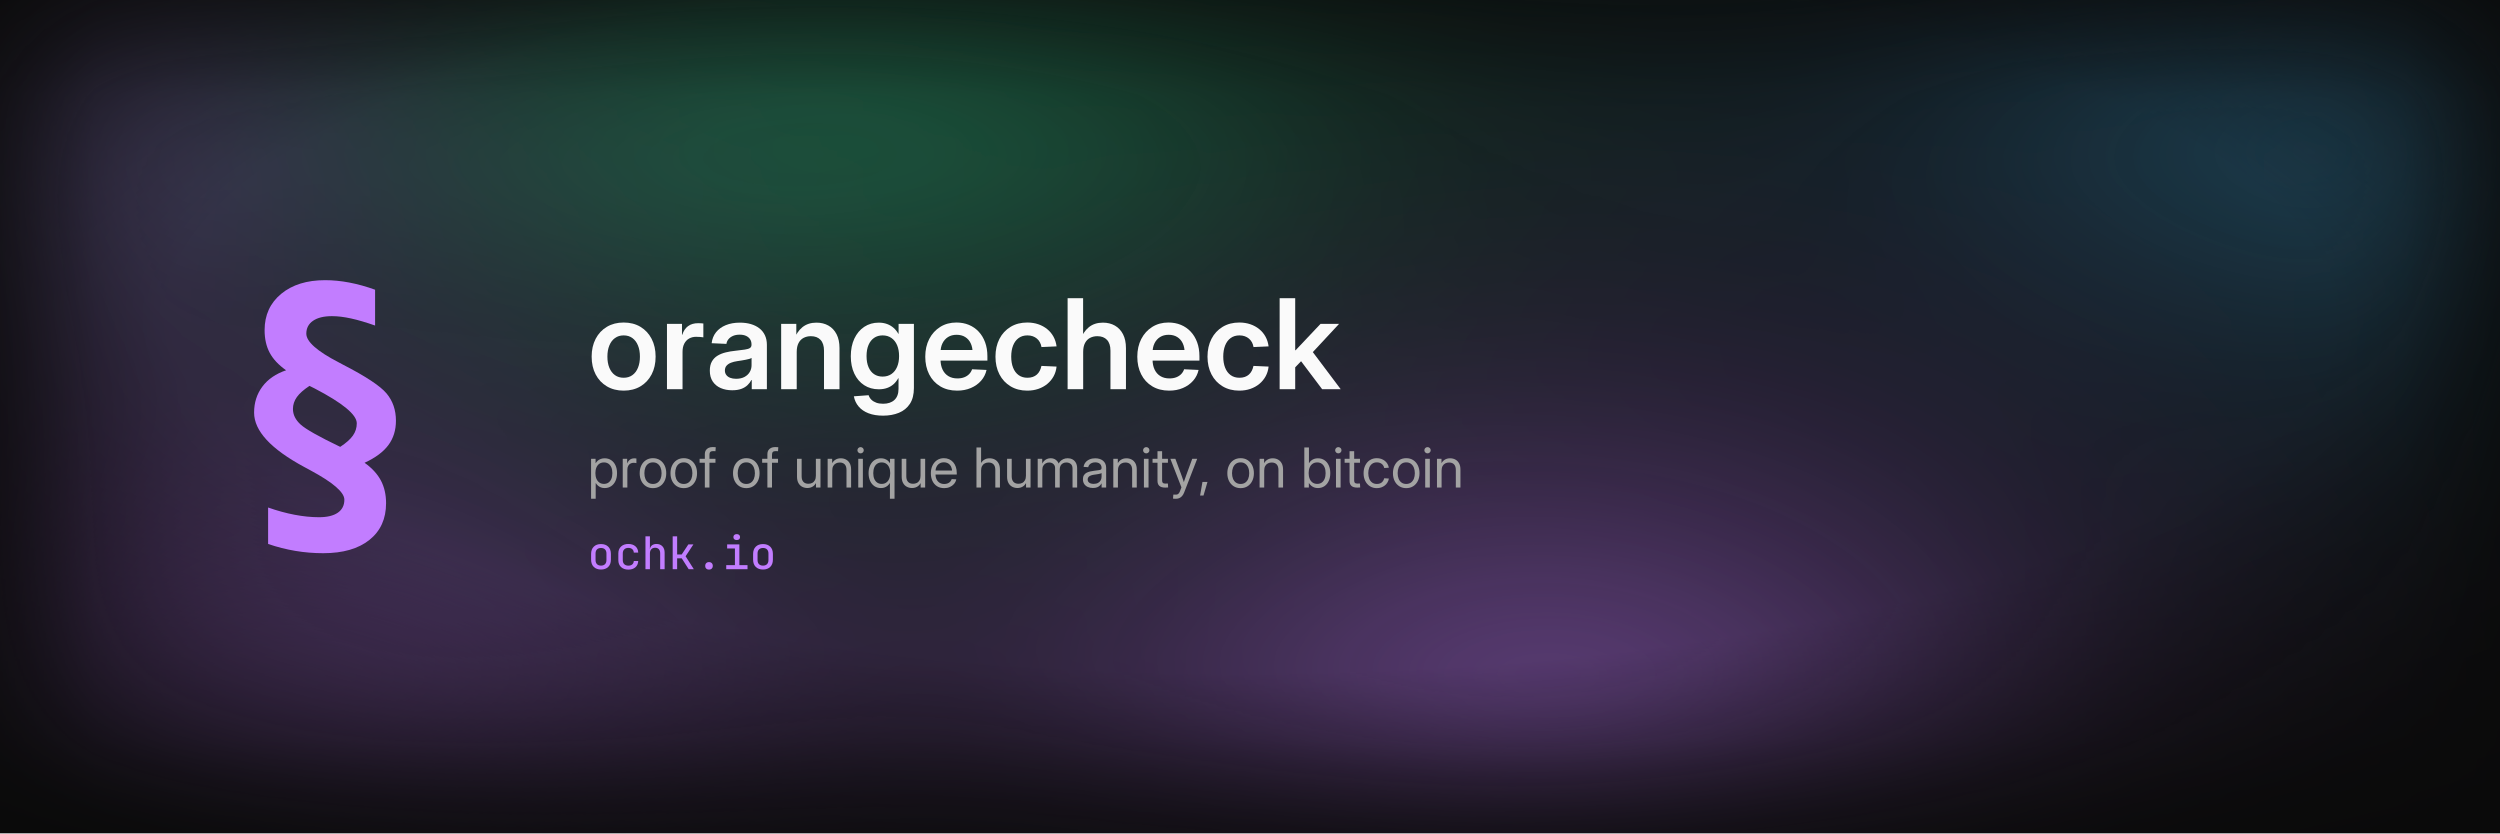
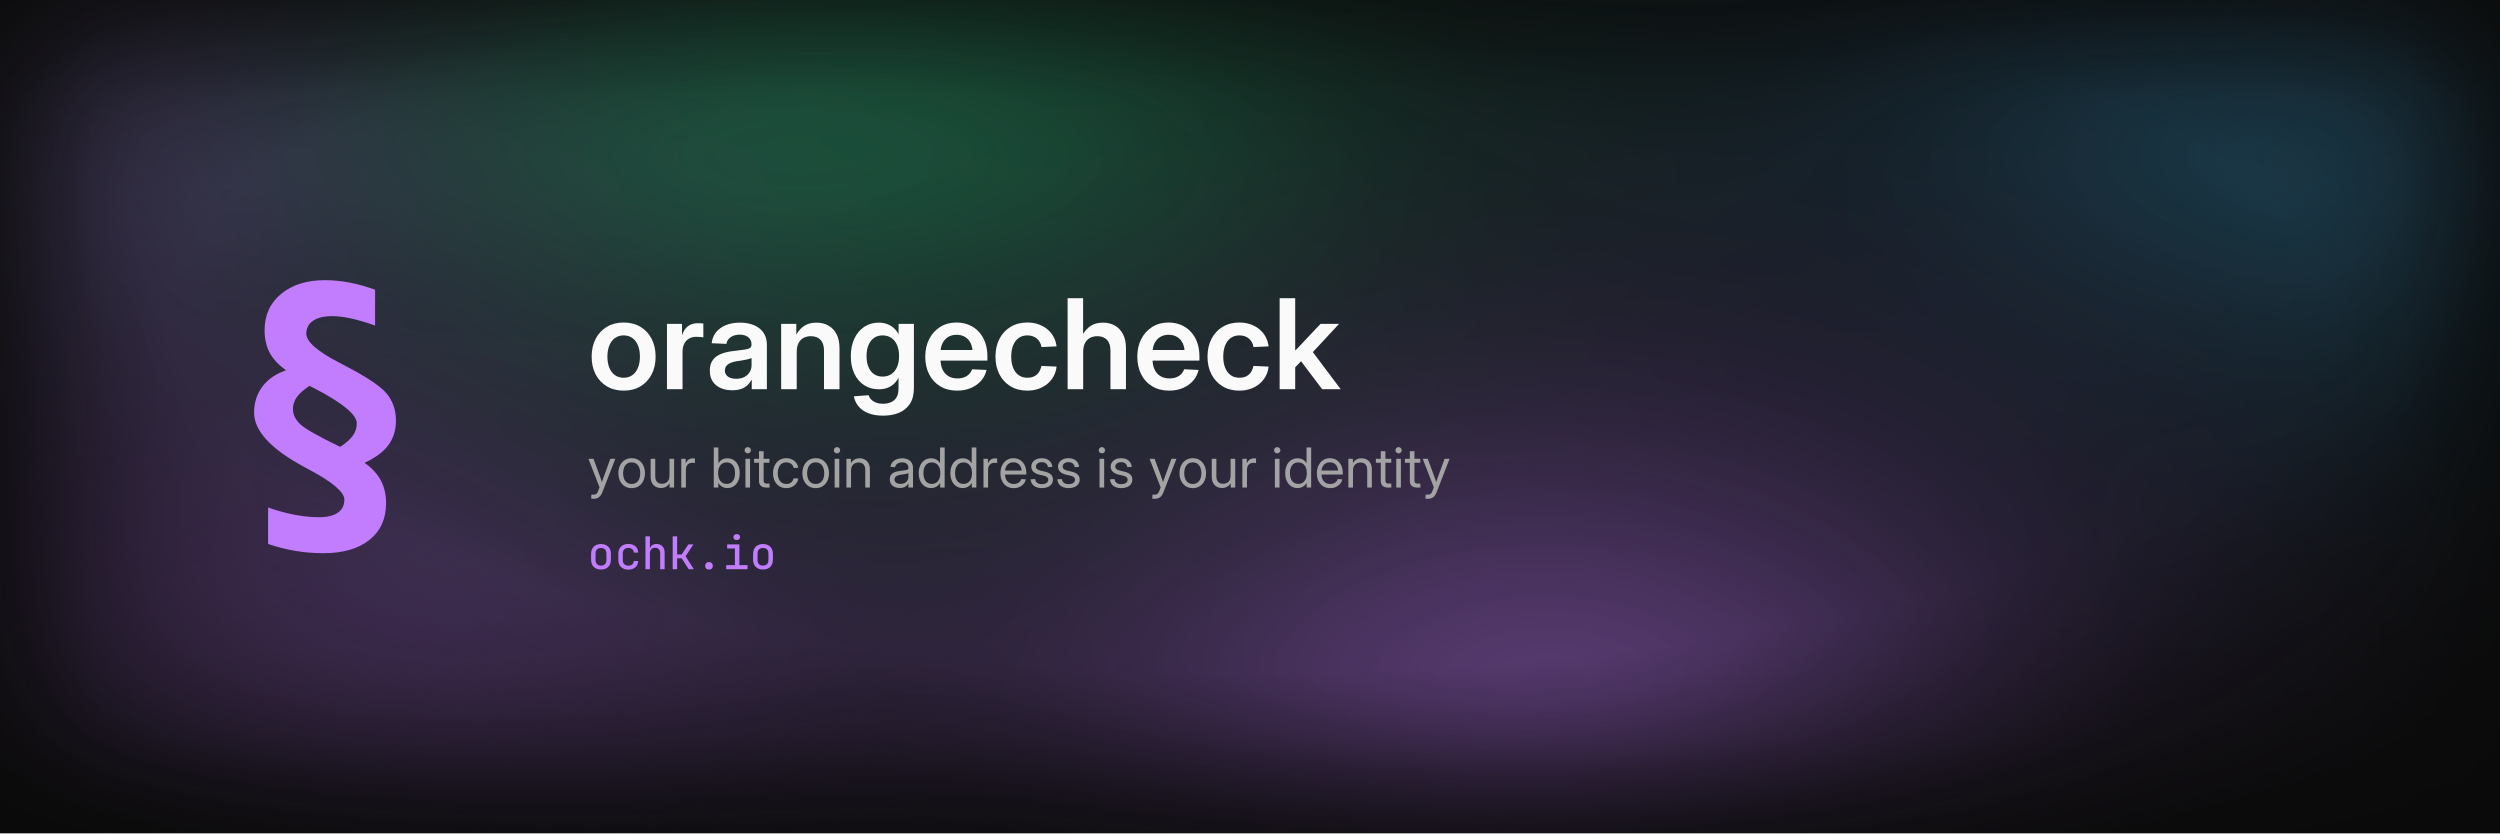
<svg xmlns="http://www.w3.org/2000/svg" width="1500" height="500" viewBox="0 0 1500 500" role="img" aria-label="orangecheck — x-header banner (lightning/dark)">
  <rect width="1500" height="500" fill="#0a0a0a" />
  <filter id="aublur" x="-20%" y="-20%" width="140%" height="140%">
    <feGaussianBlur stdDeviation="60.0" />
  </filter>
  <mask id="aumask">
    <rect width="1500" height="500" fill="url(#aufade)" />
  </mask>
  <defs>
    <radialGradient id="au0" cx="50%" cy="50%" r="50%">
      <stop offset="0%" stop-color="#c27dff" stop-opacity="0.95" />
      <stop offset="62%" stop-color="#c27dff" stop-opacity="0.18" />
      <stop offset="100%" stop-color="#c27dff" stop-opacity="0" />
    </radialGradient>
    <radialGradient id="au1" cx="50%" cy="50%" r="50%">
      <stop offset="0%" stop-color="#34c98a" stop-opacity="0.95" />
      <stop offset="62%" stop-color="#34c98a" stop-opacity="0.18" />
      <stop offset="100%" stop-color="#34c98a" stop-opacity="0" />
    </radialGradient>
    <radialGradient id="au2" cx="50%" cy="50%" r="50%">
      <stop offset="0%" stop-color="#3f9fd1" stop-opacity="0.95" />
      <stop offset="62%" stop-color="#3f9fd1" stop-opacity="0.18" />
      <stop offset="100%" stop-color="#3f9fd1" stop-opacity="0" />
    </radialGradient>
    <radialGradient id="au3" cx="50%" cy="50%" r="50%">
      <stop offset="0%" stop-color="#c27dff" stop-opacity="0.95" />
      <stop offset="62%" stop-color="#c27dff" stop-opacity="0.18" />
      <stop offset="100%" stop-color="#c27dff" stop-opacity="0" />
    </radialGradient>
    <radialGradient id="au4" cx="50%" cy="50%" r="50%">
      <stop offset="0%" stop-color="#c27dff" stop-opacity="0.95" />
      <stop offset="62%" stop-color="#c27dff" stop-opacity="0.18" />
      <stop offset="100%" stop-color="#c27dff" stop-opacity="0" />
    </radialGradient>
    <radialGradient id="aufade" cx="50%" cy="38%" r="78%">
      <stop offset="55%" stop-color="#fff" stop-opacity="1" />
      <stop offset="100%" stop-color="#fff" stop-opacity="0" />
    </radialGradient>
  </defs>
  <g opacity="0.62" filter="url(#aublur)" mask="url(#aumask)">
    <ellipse cx="-75.0" cy="-50.0" rx="690.0" ry="475.0" fill="url(#au0)" />
    <ellipse cx="510.0" cy="-25.0" rx="630.0" ry="450.0" fill="url(#au1)" />
    <ellipse cx="1470.0" cy="-40.0" rx="690.0" ry="475.0" fill="url(#au2)" />
    <ellipse cx="930.0" cy="475.0" rx="600.0" ry="425.0" fill="url(#au3)" />
    <ellipse cx="180.0" cy="510.0" rx="630.0" ry="425.0" fill="url(#au4)" />
  </g>
  <g transform="translate(90.0 145.0) scale(0.2051)" fill="#fafafa">
    <path d="M518 856Q463 820 438.5 785.5Q414 751 414 711Q414 657 462.5 613.0Q511 569 711 473Q766 509 790.5 543.5Q815 578 815 621Q815 702 550 840ZM930 1460V1235Q845 1265 779.0 1279.5Q713 1294 659 1294Q583 1294 540.5 1265.0Q498 1236 498 1184Q498 1109 701 1004Q720 994 729 989Q943 879 1002.0 808.5Q1061 738 1061 637Q1061 548 1013.5 484.0Q966 420 864 373Q934 323 966.5 261.5Q999 200 999 119Q999 -28 894.5 -111.5Q790 -195 604 -195Q515 -195 429.0 -180.5Q343 -166 258 -137V92Q343 62 424.0 46.5Q505 31 578 31Q655 31 696.0 59.5Q737 88 737 141Q737 211 523 326L512 332L486 346Q170 516 170 688Q170 782 222.0 851.5Q274 921 371 954Q300 1004 268.0 1064.0Q236 1124 236 1206Q236 1348 340.0 1434.0Q444 1520 616 1520Q690 1520 768.5 1505.0Q847 1490 930 1460Z" fill="#c27dff" transform="translate(225.3457 820.5434) scale(0.465726 -0.465726)" />
  </g>
  <g fill="#fafafa">
    <path transform="translate(352.50 233.50) scale(0.03662 -0.03662)" d="M592 -24Q436 -24 317.50 46Q199 116 133.50 241.50Q68 367 68 533Q68 699 133.50 825Q199 951 317.50 1021.50Q436 1092 592 1092Q750 1092 867.50 1021.50Q985 951 1050.50 825Q1116 699 1116 533Q1116 367 1050.50 241.50Q985 116 867.50 46Q750 -24 592 -24ZM592 187Q676 187 735.50 230Q795 273 827 351Q859 429 859 533Q859 638 827 716Q795 794 735.50 837.50Q676 881 592 881Q510 881 450 837.50Q390 794 358 716Q326 638 326 533Q326 428 358 350.50Q390 273 449.50 230Q509 187 592 187Z" />
    <path transform="translate(395.90 233.50) scale(0.03662 -0.03662)" d="M117 0V1070H363V892H368Q397 984 462 1032.50Q527 1081 629 1081Q653 1081 675.50 1079.50Q698 1078 713 1076V849Q699 852 664.50 855Q630 858 594 858Q531 858 480.50 830Q430 802 401 747Q372 692 372 611V0Z" />
    <path transform="translate(423.29 233.50) scale(0.03662 -0.03662)" d="M438 -18Q332 -18 249.50 18Q167 54 119 125.50Q71 197 71 303Q71 394 105 453.50Q139 513 197.50 548.50Q256 584 331.50 602.50Q407 621 488 629Q586 640 644 648.50Q702 657 728 674Q754 691 754 727V734Q754 782 731 817.50Q708 853 665 873Q622 893 560 893Q498 893 451.50 873Q405 853 377 819Q349 785 343 742L101 753Q113 857 172.50 932Q232 1007 332 1048.50Q432 1090 564 1090Q662 1090 743 1066.50Q824 1043 883 997Q942 951 974 883Q1006 815 1006 726V0H758V150H752Q728 103 687 64.50Q646 26 585 4Q524 -18 438 -18ZM501 170Q583 170 639.50 200.50Q696 231 725.50 281.50Q755 332 755 393V512Q743 503 718.50 496Q694 489 661 482.50Q628 476 591.50 470Q555 464 519 459Q464 451 418.50 433.50Q373 416 345.50 385Q318 354 318 305Q318 263 341 232.50Q364 202 405 186Q446 170 501 170Z" />
    <path transform="translate(464.41 233.50) scale(0.03662 -0.03662)" d="M372 610V0H117V1070H365L366 799H323Q373 941 465.50 1015.50Q558 1090 695 1090Q807 1090 892 1041.50Q977 993 1025 900Q1073 807 1073 671V0H819V631Q819 747 762.50 807.50Q706 868 604 868Q538 868 485 840.50Q432 813 402 755.50Q372 698 372 610Z" />
    <path transform="translate(507.99 233.50) scale(0.03662 -0.03662)" d="M597 -434Q459 -434 358 -395Q257 -356 196.50 -284.50Q136 -213 118 -117L360 -99Q373 -141 405 -172.50Q437 -204 485 -221.50Q533 -239 597 -239Q716 -239 783 -176.50Q850 -114 850 6V179H845Q814 122 768.50 81.50Q723 41 662.50 19.50Q602 -2 526 -2Q391 -2 287.50 65Q184 132 126 254Q68 376 68 539Q68 705 126.50 829Q185 953 288.50 1021.50Q392 1090 526 1090Q601 1090 662 1067.50Q723 1045 769.50 1004Q816 963 847 907H851V1070H1102V21Q1102 -140 1036.50 -240Q971 -340 856.50 -387Q742 -434 597 -434ZM589 206Q672 206 732.50 247Q793 288 826 364Q859 440 859 542Q859 645 826.50 721Q794 797 733 839Q672 881 589 881Q509 881 450 840.50Q391 800 358.50 724.50Q326 649 326 542Q326 436 358.50 360.50Q391 285 450 245.50Q509 206 589 206Z" />
    <path transform="translate(552.67 233.50) scale(0.03662 -0.03662)" d="M590 -24Q430 -24 312.50 47Q195 118 131.50 243.50Q68 369 68 532Q68 696 133 822Q198 948 313 1020Q428 1092 578 1092Q690 1092 782.50 1053.50Q875 1015 943 942.50Q1011 870 1048.50 768Q1086 666 1086 539V468H174V642H958L844 594Q844 685 812.50 751.50Q781 818 722 854.50Q663 891 581 891Q500 891 441 854Q382 817 350 751.50Q318 686 318 598V486Q318 392 351 322Q384 252 446 214Q508 176 595 176Q657 176 705.50 194.50Q754 213 787 247Q820 281 835 326L1072 315Q1050 215 983 138.50Q916 62 815 19Q714 -24 590 -24Z" />
    <path transform="translate(594.79 233.50) scale(0.03662 -0.03662)" d="M589 -24Q433 -24 315.50 46.50Q198 117 133 242.50Q68 368 68 533Q68 698 133 824Q198 950 315.50 1021Q433 1092 589 1092Q687 1092 770 1063.50Q853 1035 916.50 983Q980 931 1019 859.50Q1058 788 1069 701L822 690Q815 733 796 768Q777 803 747.50 828Q718 853 679 867Q640 881 592 881Q507 881 447.50 837.50Q388 794 357 716Q326 638 326 533Q326 429 357 351Q388 273 447.50 230Q507 187 592 187Q641 187 679.50 200.50Q718 214 746.50 239.50Q775 265 793.50 301Q812 337 821 381L1069 370Q1060 283 1021 211.50Q982 140 918.50 87Q855 34 771 5Q687 -24 589 -24Z" />
    <path transform="translate(636.28 233.50) scale(0.03662 -0.03662)" d="M372 610V0H117V1490H371V799H323Q373 941 465.50 1015.50Q558 1090 695 1090Q807 1090 892 1041.50Q977 993 1025 900Q1073 807 1073 671V0H819V631Q819 747 762.50 807.50Q706 868 604 868Q538 868 485 840.50Q432 813 402 755.50Q372 698 372 610Z" />
    <path transform="translate(679.89 233.50) scale(0.03662 -0.03662)" d="M590 -24Q430 -24 312.50 47Q195 118 131.50 243.50Q68 369 68 532Q68 696 133 822Q198 948 313 1020Q428 1092 578 1092Q690 1092 782.50 1053.50Q875 1015 943 942.50Q1011 870 1048.50 768Q1086 666 1086 539V468H174V642H958L844 594Q844 685 812.50 751.50Q781 818 722 854.50Q663 891 581 891Q500 891 441 854Q382 817 350 751.50Q318 686 318 598V486Q318 392 351 322Q384 252 446 214Q508 176 595 176Q657 176 705.50 194.50Q754 213 787 247Q820 281 835 326L1072 315Q1050 215 983 138.50Q916 62 815 19Q714 -24 590 -24Z" />
    <path transform="translate(722.01 233.50) scale(0.03662 -0.03662)" d="M589 -24Q433 -24 315.50 46.50Q198 117 133 242.50Q68 368 68 533Q68 698 133 824Q198 950 315.50 1021Q433 1092 589 1092Q687 1092 770 1063.50Q853 1035 916.50 983Q980 931 1019 859.50Q1058 788 1069 701L822 690Q815 733 796 768Q777 803 747.50 828Q718 853 679 867Q640 881 592 881Q507 881 447.50 837.50Q388 794 357 716Q326 638 326 533Q326 429 357 351Q388 273 447.50 230Q507 187 592 187Q641 187 679.50 200.50Q718 214 746.50 239.50Q775 265 793.50 301Q812 337 821 381L1069 370Q1060 283 1021 211.50Q982 140 918.50 87Q855 34 771 5Q687 -24 589 -24Z" />
    <path transform="translate(763.50 233.50) scale(0.03662 -0.03662)" d="M350 335V637H378L787 1070H1091L600 542H549ZM117 0V1490H372V0ZM813 0 447 486 618 664 1117 0Z" />
  </g>
  <g fill="#a3a3a3">
-     <path transform="translate(352.50 292.50) scale(0.01611 -0.01611)" d="M133 -418V1070H301V909H307Q338 961 386 1001.50Q434 1042 498 1065Q562 1088 639 1088Q777 1088 881 1019Q985 950 1042.50 825Q1100 700 1100 534Q1100 369 1042.50 244Q985 119 881 49Q777 -21 639 -21Q562 -21 500.50 2.50Q439 26 391.50 67.50Q344 109 310 163H305V-418ZM613 134Q708 134 778 181.50Q848 229 887 318.50Q926 408 926 535Q926 662 887 751Q848 840 778 887Q708 934 613 934Q514 934 442 884.50Q370 835 332 745.50Q294 656 294 535Q294 415 332.50 324.50Q371 234 442.50 184Q514 134 613 134Z" />
-     <path transform="translate(371.50 292.50) scale(0.01611 -0.01611)" d="M133 0V1070H298V902H304Q333 985 399.50 1035.50Q466 1086 566 1086Q588 1086 609 1084Q630 1082 642 1080V908Q632 911 603 915.50Q574 920 537 920Q474 920 421 891.50Q368 863 336.50 805.50Q305 748 305 661V0Z" />
-     <path transform="translate(382.54 292.50) scale(0.01611 -0.01611)" d="M573 -24Q426 -24 314.50 47Q203 118 141 243Q79 368 79 532Q79 697 141 823Q203 949 314.50 1020.50Q426 1092 573 1092Q722 1092 833 1020.50Q944 949 1006 823Q1068 697 1068 532Q1068 368 1006 243Q944 118 833 47Q722 -24 573 -24ZM573 132Q676 132 747.50 183Q819 234 856.50 324.50Q894 415 894 532Q894 651 856.50 741.50Q819 832 747.50 884Q676 936 573 936Q471 936 399.50 884.50Q328 833 291 742Q254 651 254 532Q254 414 291 324Q328 234 399.50 183Q471 132 573 132Z" />
-     <path transform="translate(401.02 292.50) scale(0.01611 -0.01611)" d="M573 -24Q426 -24 314.50 47Q203 118 141 243Q79 368 79 532Q79 697 141 823Q203 949 314.50 1020.50Q426 1092 573 1092Q722 1092 833 1020.50Q944 949 1006 823Q1068 697 1068 532Q1068 368 1006 243Q944 118 833 47Q722 -24 573 -24ZM573 132Q676 132 747.50 183Q819 234 856.50 324.50Q894 415 894 532Q894 651 856.50 741.50Q819 832 747.50 884Q676 936 573 936Q471 936 399.50 884.50Q328 833 291 742Q254 651 254 532Q254 414 291 324Q328 234 399.50 183Q471 132 573 132Z" />
-     <path transform="translate(419.50 292.50) scale(0.01611 -0.01611)" d="M607 1070V922H16V1070ZM211 0V1249Q211 1330 247.50 1387Q284 1444 349 1475Q414 1506 498 1506Q540 1506 573 1503.50Q606 1501 618 1499L607 1351Q597 1352 567.50 1353.50Q538 1355 515 1355Q445 1355 414 1323Q383 1291 383 1220V0Z" />
-     <path transform="translate(438.54 292.50) scale(0.01611 -0.01611)" d="M573 -24Q426 -24 314.50 47Q203 118 141 243Q79 368 79 532Q79 697 141 823Q203 949 314.50 1020.50Q426 1092 573 1092Q722 1092 833 1020.50Q944 949 1006 823Q1068 697 1068 532Q1068 368 1006 243Q944 118 833 47Q722 -24 573 -24ZM573 132Q676 132 747.50 183Q819 234 856.50 324.50Q894 415 894 532Q894 651 856.50 741.50Q819 832 747.50 884Q676 936 573 936Q471 936 399.50 884.50Q328 833 291 742Q254 651 254 532Q254 414 291 324Q328 234 399.50 183Q471 132 573 132Z" />
-     <path transform="translate(457.03 292.50) scale(0.01611 -0.01611)" d="M607 1070V922H16V1070ZM211 0V1249Q211 1330 247.50 1387Q284 1444 349 1475Q414 1506 498 1506Q540 1506 573 1503.50Q606 1501 618 1499L607 1351Q597 1352 567.50 1353.50Q538 1355 515 1355Q445 1355 414 1323Q383 1291 383 1220V0Z" />
-     <path transform="translate(476.07 292.50) scale(0.01611 -0.01611)" d="M519 -19Q412 -19 324 27.50Q236 74 184.50 168Q133 262 133 402V1070H305V414Q305 279 371.50 209Q438 139 556 139Q634 139 697 170.50Q760 202 797.50 269.50Q835 337 835 440V1070H1007V0H839V259H882Q830 114 737 47.50Q644 -19 519 -19Z" />
-     <path transform="translate(494.44 292.50) scale(0.01611 -0.01611)" d="M305 630V0H133V1070H301V810H258Q310 956 403 1022Q496 1088 621 1088Q729 1088 816.50 1041.50Q904 995 955.50 902Q1007 809 1007 668V0H835V655Q835 791 769 861Q703 931 584 931Q507 931 443.50 899Q380 867 342.50 800.50Q305 734 305 630Z" />
-     <path transform="translate(512.81 292.50) scale(0.01611 -0.01611)" d="M133 0V1070H305V0ZM220 1271Q171 1271 136.50 1305Q102 1339 102 1387Q102 1436 136.50 1470Q171 1504 219 1504Q269 1504 303.50 1470Q338 1436 338 1387Q338 1339 303.50 1305Q269 1271 220 1271Z" />
-     <path transform="translate(519.87 292.50) scale(0.01611 -0.01611)" d="M1046 -418H874V163H869Q836 109 788.50 67.50Q741 26 679.50 2.50Q618 -21 540 -21Q403 -21 298.50 49Q194 119 136.50 244Q79 369 79 534Q79 700 137 825Q195 950 299 1019Q403 1088 541 1088Q619 1088 682.50 1065Q746 1042 794 1001.50Q842 961 872 909H878V1070H1046ZM567 134Q666 134 737.50 184Q809 234 847 324.50Q885 415 885 535Q885 656 847 745.50Q809 835 737.50 884.50Q666 934 567 934Q472 934 401.50 887Q331 840 292.50 751Q254 662 254 535Q254 408 293 318.50Q332 229 402.50 181.50Q473 134 567 134Z" />
-     <path transform="translate(538.87 292.50) scale(0.01611 -0.01611)" d="M519 -19Q412 -19 324 27.50Q236 74 184.50 168Q133 262 133 402V1070H305V414Q305 279 371.50 209Q438 139 556 139Q634 139 697 170.50Q760 202 797.50 269.50Q835 337 835 440V1070H1007V0H839V259H882Q830 114 737 47.50Q644 -19 519 -19Z" />
-     <path transform="translate(557.24 292.50) scale(0.01611 -0.01611)" d="M577 -24Q420 -24 309 47Q198 118 138.50 243.50Q79 369 79 531Q79 695 140.50 821Q202 947 311 1019.50Q420 1092 563 1092Q668 1092 756 1054Q844 1016 908.50 944Q973 872 1008.50 769.50Q1044 667 1044 536V483H176V631H949L873 578Q873 687 835.50 768Q798 849 728.50 893.50Q659 938 563 938Q467 938 397 893Q327 848 288.50 768.50Q250 689 250 585V506Q250 394 289 309.50Q328 225 401 178Q474 131 577 131Q650 131 706.50 153.50Q763 176 800.50 217.50Q838 259 855 314L1026 304Q1005 206 942 132.50Q879 59 785.50 17.50Q692 -24 577 -24Z" />
-     <path transform="translate(583.74 292.50) scale(0.01611 -0.01611)" d="M305 630V0H133V1490H305V810H258Q310 956 403 1022Q496 1088 621 1088Q729 1088 816.50 1041.50Q904 995 955.50 902Q1007 809 1007 668V0H835V655Q835 791 769 861Q703 931 584 931Q507 931 443.50 899Q380 867 342.50 800.50Q305 734 305 630Z" />
-     <path transform="translate(602.11 292.50) scale(0.01611 -0.01611)" d="M519 -19Q412 -19 324 27.50Q236 74 184.50 168Q133 262 133 402V1070H305V414Q305 279 371.50 209Q438 139 556 139Q634 139 697 170.50Q760 202 797.50 269.50Q835 337 835 440V1070H1007V0H839V259H882Q830 114 737 47.50Q644 -19 519 -19Z" />
-     <path transform="translate(620.48 292.50) scale(0.01611 -0.01611)" d="M133 0V1070H301V846H282Q311 926 361.50 980Q412 1034 477 1062Q542 1090 614 1090Q738 1090 822 1018.50Q906 947 927 846H895Q917 915 967 970Q1017 1025 1089.50 1057.50Q1162 1090 1250 1090Q1347 1090 1427 1048Q1507 1006 1554.50 921Q1602 836 1602 706V0H1430V705Q1430 827 1361 879.50Q1292 932 1201 932Q1125 932 1069.50 900Q1014 868 984 812.50Q954 757 954 685V0H781V723Q781 817 718 874.50Q655 932 559 932Q493 932 435 901Q377 870 341 809Q305 748 305 657V0Z" />
-     <path transform="translate(648.44 292.50) scale(0.01611 -0.01611)" d="M453 -18Q348 -18 264 19Q180 56 131 128.50Q82 201 82 307Q82 399 118 457Q154 515 214.50 547.50Q275 580 351 597Q427 614 506 624Q606 638 665.50 645Q725 652 750.50 668.50Q776 685 776 725V734Q776 795 749 840Q722 885 669.50 911Q617 937 542 937Q468 937 411 912Q354 887 320.50 846Q287 805 279 756L106 768Q120 866 179 937.50Q238 1009 331.50 1048.50Q425 1088 541 1088Q625 1088 699 1066Q773 1044 828.50 999Q884 954 915.50 887Q947 820 947 730V0H777V150H771Q752 112 714 73Q676 34 612.50 8Q549 -18 453 -18ZM479 135Q582 135 648 173Q714 211 745 271.50Q776 332 776 401V538Q766 528 737 519.50Q708 511 667.50 503.50Q627 496 582.50 489Q538 482 498 477Q436 469 381 449.50Q326 430 292 394Q258 358 258 297Q258 246 285 210Q312 174 362 154.50Q412 135 479 135Z" />
-     <path transform="translate(665.84 292.50) scale(0.01611 -0.01611)" d="M305 630V0H133V1070H301V810H258Q310 956 403 1022Q496 1088 621 1088Q729 1088 816.50 1041.50Q904 995 955.50 902Q1007 809 1007 668V0H835V655Q835 791 769 861Q703 931 584 931Q507 931 443.50 899Q380 867 342.50 800.50Q305 734 305 630Z" />
-     <path transform="translate(684.21 292.50) scale(0.01611 -0.01611)" d="M133 0V1070H305V0ZM220 1271Q171 1271 136.50 1305Q102 1339 102 1387Q102 1436 136.50 1470Q171 1504 219 1504Q269 1504 303.50 1470Q338 1436 338 1387Q338 1339 303.50 1305Q269 1271 220 1271Z" />
-     <path transform="translate(691.27 292.50) scale(0.01611 -0.01611)" d="M589 1070V922H16V1070ZM200 1353H372V264Q372 199 398.50 172.50Q425 146 491 146Q513 146 539.50 147Q566 148 588 149L596 1Q570 -1 538 -2Q506 -3 478 -3Q340 -3 270 60Q200 123 200 246Z" />
-     <path transform="translate(701.64 292.50) scale(0.01611 -0.01611)" d="M135 -415 146 -264 231 -265Q269 -268 298.50 -256Q328 -244 352.50 -214Q377 -184 396 -132L448 6L35 1070H222L452 450Q483 367 510 285.50Q537 204 563 123H513Q539 204 566.50 286Q594 368 624 450L851 1070H1036L548 -190Q518 -265 474 -316Q430 -367 372.50 -393.50Q315 -420 246 -420Q215 -420 187 -418.50Q159 -417 135 -415Z" />
-     <path transform="translate(718.90 292.50) scale(0.01611 -0.01611)" d="M72 -298 160 208H347L199 -298Z" />
-     <path transform="translate(735.13 292.50) scale(0.01611 -0.01611)" d="M573 -24Q426 -24 314.50 47Q203 118 141 243Q79 368 79 532Q79 697 141 823Q203 949 314.50 1020.50Q426 1092 573 1092Q722 1092 833 1020.50Q944 949 1006 823Q1068 697 1068 532Q1068 368 1006 243Q944 118 833 47Q722 -24 573 -24ZM573 132Q676 132 747.50 183Q819 234 856.50 324.50Q894 415 894 532Q894 651 856.50 741.50Q819 832 747.50 884Q676 936 573 936Q471 936 399.50 884.50Q328 833 291 742Q254 651 254 532Q254 414 291 324Q328 234 399.50 183Q471 132 573 132Z" />
-     <path transform="translate(753.61 292.50) scale(0.01611 -0.01611)" d="M305 630V0H133V1070H301V810H258Q310 956 403 1022Q496 1088 621 1088Q729 1088 816.50 1041.50Q904 995 955.50 902Q1007 809 1007 668V0H835V655Q835 791 769 861Q703 931 584 931Q507 931 443.50 899Q380 867 342.50 800.50Q305 734 305 630Z" />
-     <path transform="translate(780.45 292.50) scale(0.01611 -0.01611)" d="M639 -21Q562 -21 499.50 2.50Q437 26 389 67.50Q341 109 307 163H301V0H133V1490H305V909H310Q341 961 388 1001.50Q435 1042 498.50 1065Q562 1088 639 1088Q777 1088 881 1019Q985 950 1042.50 825Q1100 700 1100 534Q1100 369 1042.50 244Q985 119 881 49Q777 -21 639 -21ZM613 134Q708 134 778 181.50Q848 229 887 318.50Q926 408 926 535Q926 662 887 751Q848 840 778 887Q708 934 613 934Q514 934 442 884.50Q370 835 332 745.50Q294 656 294 535Q294 415 332.50 324.50Q371 234 442.50 184Q514 134 613 134Z" />
-     <path transform="translate(799.45 292.50) scale(0.01611 -0.01611)" d="M133 0V1070H305V0ZM220 1271Q171 1271 136.50 1305Q102 1339 102 1387Q102 1436 136.50 1470Q171 1504 219 1504Q269 1504 303.50 1470Q338 1436 338 1387Q338 1339 303.50 1305Q269 1271 220 1271Z" />
-     <path transform="translate(806.51 292.50) scale(0.01611 -0.01611)" d="M589 1070V922H16V1070ZM200 1353H372V264Q372 199 398.50 172.50Q425 146 491 146Q513 146 539.50 147Q566 148 588 149L596 1Q570 -1 538 -2Q506 -3 478 -3Q340 -3 270 60Q200 123 200 246Z" />
-     <path transform="translate(816.88 292.50) scale(0.01611 -0.01611)" d="M573 -24Q426 -24 314.50 47Q203 118 141 243Q79 368 79 532Q79 697 141 823Q203 949 314.50 1020.50Q426 1092 573 1092Q661 1092 736.50 1065.50Q812 1039 871 992Q930 945 968 880Q1006 815 1020 737L848 726Q838 772 815.50 810.50Q793 849 758 877Q723 905 677 920.50Q631 936 573 936Q471 936 399.50 884.50Q328 833 291 742Q254 651 254 532Q254 414 291 324Q328 234 399.50 183Q471 132 573 132Q632 132 677.50 147Q723 162 756 190Q789 218 812 257Q835 296 847 344L1021 333Q1008 256 969.50 190.50Q931 125 871.50 77Q812 29 736.50 2.50Q661 -24 573 -24Z" />
-     <path transform="translate(834.50 292.50) scale(0.01611 -0.01611)" d="M573 -24Q426 -24 314.50 47Q203 118 141 243Q79 368 79 532Q79 697 141 823Q203 949 314.50 1020.50Q426 1092 573 1092Q722 1092 833 1020.50Q944 949 1006 823Q1068 697 1068 532Q1068 368 1006 243Q944 118 833 47Q722 -24 573 -24ZM573 132Q676 132 747.50 183Q819 234 856.50 324.50Q894 415 894 532Q894 651 856.50 741.50Q819 832 747.50 884Q676 936 573 936Q471 936 399.50 884.50Q328 833 291 742Q254 651 254 532Q254 414 291 324Q328 234 399.50 183Q471 132 573 132Z" />
-     <path transform="translate(852.98 292.50) scale(0.01611 -0.01611)" d="M133 0V1070H305V0ZM220 1271Q171 1271 136.50 1305Q102 1339 102 1387Q102 1436 136.50 1470Q171 1504 219 1504Q269 1504 303.50 1470Q338 1436 338 1387Q338 1339 303.50 1305Q269 1271 220 1271Z" />
-     <path transform="translate(860.04 292.50) scale(0.01611 -0.01611)" d="M305 630V0H133V1070H301V810H258Q310 956 403 1022Q496 1088 621 1088Q729 1088 816.50 1041.50Q904 995 955.50 902Q1007 809 1007 668V0H835V655Q835 791 769 861Q703 931 584 931Q507 931 443.50 899Q380 867 342.50 800.50Q305 734 305 630Z" />
+     <path transform="translate(352.50 292.50) scale(0.01611 -0.01611)" d="M135 -415 146 -264 231 -265Q269 -268 298.50 -256Q328 -244 352.50 -214Q377 -184 396 -132L448 6L35 1070H222L452 450Q483 367 510 285.50Q537 204 563 123H513Q539 204 566.50 286Q594 368 624 450L851 1070H1036L548 -190Q518 -265 474 -316Q430 -367 372.50 -393.50Q315 -420 246 -420Q215 -420 187 -418.50Q159 -417 135 -415Z" />
+     <path transform="translate(369.76 292.50) scale(0.01611 -0.01611)" d="M573 -24Q426 -24 314.50 47Q203 118 141 243Q79 368 79 532Q79 697 141 823Q203 949 314.50 1020.50Q426 1092 573 1092Q722 1092 833 1020.50Q944 949 1006 823Q1068 697 1068 532Q1068 368 1006 243Q944 118 833 47Q722 -24 573 -24ZM573 132Q676 132 747.50 183Q819 234 856.50 324.50Q894 415 894 532Q894 651 856.50 741.50Q819 832 747.50 884Q676 936 573 936Q471 936 399.50 884.50Q328 833 291 742Q254 651 254 532Q254 414 291 324Q328 234 399.50 183Q471 132 573 132Z" />
+     <path transform="translate(388.24 292.50) scale(0.01611 -0.01611)" d="M519 -19Q412 -19 324 27.50Q236 74 184.50 168Q133 262 133 402V1070H305V414Q305 279 371.50 209Q438 139 556 139Q634 139 697 170.50Q760 202 797.50 269.50Q835 337 835 440V1070H1007V0H839V259H882Q830 114 737 47.50Q644 -19 519 -19Z" />
+     <path transform="translate(406.61 292.50) scale(0.01611 -0.01611)" d="M133 0V1070H298V902H304Q333 985 399.50 1035.50Q466 1086 566 1086Q588 1086 609 1084Q630 1082 642 1080V908Q632 911 603 915.50Q574 920 537 920Q474 920 421 891.50Q368 863 336.50 805.50Q305 748 305 661V0Z" />
+     <path transform="translate(426.12 292.50) scale(0.01611 -0.01611)" d="M639 -21Q562 -21 499.50 2.50Q437 26 389 67.50Q341 109 307 163H301V0H133V1490H305V909H310Q341 961 388 1001.50Q435 1042 498.50 1065Q562 1088 639 1088Q777 1088 881 1019Q985 950 1042.50 825Q1100 700 1100 534Q1100 369 1042.50 244Q985 119 881 49Q777 -21 639 -21ZM613 134Q708 134 778 181.50Q848 229 887 318.50Q926 408 926 535Q926 662 887 751Q848 840 778 887Q708 934 613 934Q514 934 442 884.50Q370 835 332 745.50Q294 656 294 535Q294 415 332.50 324.50Q371 234 442.50 184Q514 134 613 134Z" />
+     <path transform="translate(445.12 292.50) scale(0.01611 -0.01611)" d="M133 0V1070H305V0ZM220 1271Q171 1271 136.50 1305Q102 1339 102 1387Q102 1436 136.50 1470Q171 1504 219 1504Q269 1504 303.50 1470Q338 1436 338 1387Q338 1339 303.50 1305Q269 1271 220 1271Z" />
+     <path transform="translate(452.18 292.50) scale(0.01611 -0.01611)" d="M589 1070V922H16V1070ZM200 1353H372V264Q372 199 398.50 172.50Q425 146 491 146Q513 146 539.50 147Q566 148 588 149L596 1Q570 -1 538 -2Q506 -3 478 -3Q340 -3 270 60Q200 123 200 246Z" />
+     <path transform="translate(462.55 292.50) scale(0.01611 -0.01611)" d="M573 -24Q426 -24 314.50 47Q203 118 141 243Q79 368 79 532Q79 697 141 823Q203 949 314.50 1020.50Q426 1092 573 1092Q661 1092 736.50 1065.50Q812 1039 871 992Q930 945 968 880Q1006 815 1020 737L848 726Q838 772 815.50 810.50Q793 849 758 877Q723 905 677 920.50Q631 936 573 936Q471 936 399.50 884.50Q328 833 291 742Q254 651 254 532Q254 414 291 324Q328 234 399.50 183Q471 132 573 132Q632 132 677.50 147Q723 162 756 190Q789 218 812 257Q835 296 847 344L1021 333Q1008 256 969.50 190.50Q931 125 871.50 77Q812 29 736.50 2.50Q661 -24 573 -24Z" />
+     <path transform="translate(480.17 292.50) scale(0.01611 -0.01611)" d="M573 -24Q426 -24 314.50 47Q203 118 141 243Q79 368 79 532Q79 697 141 823Q203 949 314.50 1020.50Q426 1092 573 1092Q722 1092 833 1020.50Q944 949 1006 823Q1068 697 1068 532Q1068 368 1006 243Q944 118 833 47Q722 -24 573 -24ZM573 132Q676 132 747.50 183Q819 234 856.50 324.50Q894 415 894 532Q894 651 856.50 741.50Q819 832 747.50 884Q676 936 573 936Q471 936 399.50 884.50Q328 833 291 742Q254 651 254 532Q254 414 291 324Q328 234 399.50 183Q471 132 573 132Z" />
+     <path transform="translate(498.65 292.50) scale(0.01611 -0.01611)" d="M133 0V1070H305V0ZM220 1271Q171 1271 136.50 1305Q102 1339 102 1387Q102 1436 136.50 1470Q171 1504 219 1504Q269 1504 303.50 1470Q338 1436 338 1387Q338 1339 303.50 1305Q269 1271 220 1271Z" />
+     <path transform="translate(505.71 292.50) scale(0.01611 -0.01611)" d="M305 630V0H133V1070H301V810H258Q310 956 403 1022Q496 1088 621 1088Q729 1088 816.50 1041.50Q904 995 955.50 902Q1007 809 1007 668V0H835V655Q835 791 769 861Q703 931 584 931Q507 931 443.50 899Q380 867 342.50 800.50Q305 734 305 630Z" />
+     <path transform="translate(532.55 292.50) scale(0.01611 -0.01611)" d="M453 -18Q348 -18 264 19Q180 56 131 128.50Q82 201 82 307Q82 399 118 457Q154 515 214.50 547.50Q275 580 351 597Q427 614 506 624Q606 638 665.50 645Q725 652 750.50 668.50Q776 685 776 725V734Q776 795 749 840Q722 885 669.50 911Q617 937 542 937Q468 937 411 912Q354 887 320.50 846Q287 805 279 756L106 768Q120 866 179 937.50Q238 1009 331.50 1048.50Q425 1088 541 1088Q625 1088 699 1066Q773 1044 828.50 999Q884 954 915.50 887Q947 820 947 730V0H777V150H771Q752 112 714 73Q676 34 612.50 8Q549 -18 453 -18ZM479 135Q582 135 648 173Q714 211 745 271.50Q776 332 776 401V538Q766 528 737 519.50Q708 511 667.50 503.50Q627 496 582.50 489Q538 482 498 477Q436 469 381 449.50Q326 430 292 394Q258 358 258 297Q258 246 285 210Q312 174 362 154.50Q412 135 479 135Z" />
+     <path transform="translate(549.95 292.50) scale(0.01611 -0.01611)" d="M540 -21Q403 -21 298.50 49Q194 119 136.50 244Q79 369 79 534Q79 700 137 825Q195 950 299 1019Q403 1088 541 1088Q619 1088 681.50 1065Q744 1042 791.50 1001.50Q839 961 869 909H874V1490H1046V0H878V163H872Q839 109 790.50 67.50Q742 26 680 2.50Q618 -21 540 -21ZM567 134Q666 134 737.50 184Q809 234 847 324.50Q885 415 885 535Q885 656 847 745.50Q809 835 737.50 884.50Q666 934 567 934Q472 934 401.50 887Q331 840 292.50 751Q254 662 254 535Q254 408 293 318.50Q332 229 402.50 181.50Q473 134 567 134Z" />
+     <path transform="translate(568.95 292.50) scale(0.01611 -0.01611)" d="M540 -21Q403 -21 298.50 49Q194 119 136.50 244Q79 369 79 534Q79 700 137 825Q195 950 299 1019Q403 1088 541 1088Q619 1088 681.50 1065Q744 1042 791.50 1001.50Q839 961 869 909H874V1490H1046V0H878V163H872Q839 109 790.50 67.50Q742 26 680 2.50Q618 -21 540 -21ZM567 134Q666 134 737.50 184Q809 234 847 324.50Q885 415 885 535Q885 656 847 745.50Q809 835 737.50 884.50Q666 934 567 934Q472 934 401.50 887Q331 840 292.50 751Q254 662 254 535Q254 408 293 318.50Q332 229 402.50 181.50Q473 134 567 134Z" />
+     <path transform="translate(587.95 292.50) scale(0.01611 -0.01611)" d="M133 0V1070H298V902H304Q333 985 399.50 1035.50Q466 1086 566 1086Q588 1086 609 1084Q630 1082 642 1080V908Q632 911 603 915.50Q574 920 537 920Q474 920 421 891.50Q368 863 336.50 805.50Q305 748 305 661V0Z" />
+     <path transform="translate(598.98 292.50) scale(0.01611 -0.01611)" d="M577 -24Q420 -24 309 47Q198 118 138.50 243.50Q79 369 79 531Q79 695 140.50 821Q202 947 311 1019.50Q420 1092 563 1092Q668 1092 756 1054Q844 1016 908.50 944Q973 872 1008.50 769.50Q1044 667 1044 536V483H176V631H949L873 578Q873 687 835.50 768Q798 849 728.50 893.50Q659 938 563 938Q467 938 397 893Q327 848 288.50 768.50Q250 689 250 585V506Q250 394 289 309.50Q328 225 401 178Q474 131 577 131Q650 131 706.50 153.50Q763 176 800.50 217.50Q838 259 855 314L1026 304Q1005 206 942 132.50Q879 59 785.50 17.50Q692 -24 577 -24Z" />
+     <path transform="translate(617.02 292.50) scale(0.01611 -0.01611)" d="M504 -24Q390 -24 298.50 12Q207 48 150 121.50Q93 195 83 306L252 315Q264 222 328 173.50Q392 125 500 125Q612 125 676.50 171.50Q741 218 741 288Q741 348 698 384.50Q655 421 581 438L408 478Q260 514 184.50 589Q109 664 109 780Q109 871 159 941.50Q209 1012 297 1052Q385 1092 499 1092Q610 1092 696 1052Q782 1012 833.50 939.50Q885 867 893 767L727 758Q721 837 662 890.50Q603 944 499 944Q402 944 342 897Q282 850 282 782Q282 722 326 685Q370 648 451 629L621 589Q773 553 844.50 480.50Q916 408 916 294Q916 196 862.50 124.50Q809 53 715.50 14.50Q622 -24 504 -24Z" />
+     <path transform="translate(633.06 292.50) scale(0.01611 -0.01611)" d="M504 -24Q390 -24 298.50 12Q207 48 150 121.50Q93 195 83 306L252 315Q264 222 328 173.50Q392 125 500 125Q612 125 676.50 171.50Q741 218 741 288Q741 348 698 384.50Q655 421 581 438L408 478Q260 514 184.50 589Q109 664 109 780Q109 871 159 941.50Q209 1012 297 1052Q385 1092 499 1092Q610 1092 696 1052Q782 1012 833.50 939.50Q885 867 893 767L727 758Q721 837 662 890.50Q603 944 499 944Q402 944 342 897Q282 850 282 782Q282 722 326 685Q370 648 451 629L621 589Q773 553 844.50 480.50Q916 408 916 294Q916 196 862.50 124.50Q809 53 715.50 14.50Q622 -24 504 -24Z" />
+     <path transform="translate(657.59 292.50) scale(0.01611 -0.01611)" d="M133 0V1070H305V0ZM220 1271Q171 1271 136.50 1305Q102 1339 102 1387Q102 1436 136.50 1470Q171 1504 219 1504Q269 1504 303.50 1470Q338 1436 338 1387Q338 1339 303.50 1305Q269 1271 220 1271Z" />
+     <path transform="translate(664.65 292.50) scale(0.01611 -0.01611)" d="M504 -24Q390 -24 298.50 12Q207 48 150 121.50Q93 195 83 306L252 315Q264 222 328 173.50Q392 125 500 125Q612 125 676.50 171.50Q741 218 741 288Q741 348 698 384.50Q655 421 581 438L408 478Q260 514 184.50 589Q109 664 109 780Q109 871 159 941.50Q209 1012 297 1052Q385 1092 499 1092Q610 1092 696 1052Q782 1012 833.50 939.50Q885 867 893 767L727 758Q721 837 662 890.50Q603 944 499 944Q402 944 342 897Q282 850 282 782Q282 722 326 685Q370 648 451 629L621 589Q773 553 844.50 480.50Q916 408 916 294Q916 196 862.50 124.50Q809 53 715.50 14.50Q622 -24 504 -24Z" />
+     <path transform="translate(689.17 292.50) scale(0.01611 -0.01611)" d="M135 -415 146 -264 231 -265Q269 -268 298.50 -256Q328 -244 352.50 -214Q377 -184 396 -132L448 6L35 1070H222L452 450Q483 367 510 285.50Q537 204 563 123H513Q539 204 566.50 286Q594 368 624 450L851 1070H1036L548 -190Q518 -265 474 -316Q430 -367 372.50 -393.50Q315 -420 246 -420Q215 -420 187 -418.50Q159 -417 135 -415Z" />
+     <path transform="translate(706.43 292.50) scale(0.01611 -0.01611)" d="M573 -24Q426 -24 314.50 47Q203 118 141 243Q79 368 79 532Q79 697 141 823Q203 949 314.50 1020.50Q426 1092 573 1092Q722 1092 833 1020.50Q944 949 1006 823Q1068 697 1068 532Q1068 368 1006 243Q944 118 833 47Q722 -24 573 -24ZM573 132Q676 132 747.50 183Q819 234 856.50 324.50Q894 415 894 532Q894 651 856.50 741.50Q819 832 747.50 884Q676 936 573 936Q471 936 399.50 884.50Q328 833 291 742Q254 651 254 532Q254 414 291 324Q328 234 399.50 183Q471 132 573 132Z" />
+     <path transform="translate(724.91 292.50) scale(0.01611 -0.01611)" d="M519 -19Q412 -19 324 27.50Q236 74 184.50 168Q133 262 133 402V1070H305V414Q305 279 371.50 209Q438 139 556 139Q634 139 697 170.50Q760 202 797.50 269.50Q835 337 835 440V1070H1007V0H839V259H882Q830 114 737 47.50Q644 -19 519 -19Z" />
+     <path transform="translate(743.28 292.50) scale(0.01611 -0.01611)" d="M133 0V1070H298V902H304Q333 985 399.50 1035.50Q466 1086 566 1086Q588 1086 609 1084Q630 1082 642 1080V908Q632 911 603 915.50Q574 920 537 920Q474 920 421 891.50Q368 863 336.50 805.50Q305 748 305 661V0Z" />
+     <path transform="translate(762.79 292.50) scale(0.01611 -0.01611)" d="M133 0V1070H305V0ZM220 1271Q171 1271 136.50 1305Q102 1339 102 1387Q102 1436 136.50 1470Q171 1504 219 1504Q269 1504 303.50 1470Q338 1436 338 1387Q338 1339 303.50 1305Q269 1271 220 1271Z" />
+     <path transform="translate(769.85 292.50) scale(0.01611 -0.01611)" d="M540 -21Q403 -21 298.50 49Q194 119 136.50 244Q79 369 79 534Q79 700 137 825Q195 950 299 1019Q403 1088 541 1088Q619 1088 681.50 1065Q744 1042 791.50 1001.50Q839 961 869 909H874V1490H1046V0H878V163H872Q839 109 790.50 67.50Q742 26 680 2.50Q618 -21 540 -21ZM567 134Q666 134 737.50 184Q809 234 847 324.50Q885 415 885 535Q885 656 847 745.50Q809 835 737.50 884.50Q666 934 567 934Q472 934 401.50 887Q331 840 292.50 751Q254 662 254 535Q254 408 293 318.50Q332 229 402.50 181.50Q473 134 567 134Z" />
+     <path transform="translate(788.85 292.50) scale(0.01611 -0.01611)" d="M577 -24Q420 -24 309 47Q198 118 138.50 243.50Q79 369 79 531Q79 695 140.50 821Q202 947 311 1019.50Q420 1092 563 1092Q668 1092 756 1054Q844 1016 908.50 944Q973 872 1008.50 769.50Q1044 667 1044 536V483H176V631H949L873 578Q873 687 835.50 768Q798 849 728.50 893.50Q659 938 563 938Q467 938 397 893Q327 848 288.50 768.50Q250 689 250 585V506Q250 394 289 309.50Q328 225 401 178Q474 131 577 131Q650 131 706.50 153.50Q763 176 800.50 217.50Q838 259 855 314L1026 304Q1005 206 942 132.50Q879 59 785.50 17.50Q692 -24 577 -24Z" />
+     <path transform="translate(806.88 292.50) scale(0.01611 -0.01611)" d="M305 630V0H133V1070H301V810H258Q310 956 403 1022Q496 1088 621 1088Q729 1088 816.50 1041.50Q904 995 955.50 902Q1007 809 1007 668V0H835V655Q835 791 769 861Q703 931 584 931Q507 931 443.50 899Q380 867 342.50 800.50Q305 734 305 630Z" />
+     <path transform="translate(825.25 292.50) scale(0.01611 -0.01611)" d="M589 1070V922H16V1070ZM200 1353H372V264Q372 199 398.50 172.50Q425 146 491 146Q513 146 539.50 147Q566 148 588 149L596 1Q570 -1 538 -2Q506 -3 478 -3Q340 -3 270 60Q200 123 200 246Z" />
+     <path transform="translate(835.62 292.50) scale(0.01611 -0.01611)" d="M133 0V1070H305V0ZM220 1271Q171 1271 136.50 1305Q102 1339 102 1387Q102 1436 136.50 1470Q171 1504 219 1504Q269 1504 303.50 1470Q338 1436 338 1387Q338 1339 303.50 1305Q269 1271 220 1271Z" />
+     <path transform="translate(842.68 292.50) scale(0.01611 -0.01611)" d="M589 1070V922H16V1070ZM200 1353H372V264Q372 199 398.50 172.50Q425 146 491 146Q513 146 539.50 147Q566 148 588 149L596 1Q570 -1 538 -2Q506 -3 478 -3Q340 -3 270 60Q200 123 200 246Z" />
+     <path transform="translate(853.06 292.50) scale(0.01611 -0.01611)" d="M135 -415 146 -264 231 -265Q269 -268 298.50 -256Q328 -244 352.50 -214Q377 -184 396 -132L448 6L35 1070H222L452 450Q483 367 510 285.50Q537 204 563 123H513Q539 204 566.50 286Q594 368 624 450L851 1070H1036L548 -190Q518 -265 474 -316Q430 -367 372.50 -393.50Q315 -420 246 -420Q215 -420 187 -418.50Q159 -417 135 -415Z" />
  </g>
  <g fill="#c27dff">
    <path transform="translate(352.50 341.50) scale(0.027 -0.027)" d="M300 -8Q199 -8 139.50 50Q80 108 80 212V338Q80 442 139.50 500Q199 558 300 558Q401 558 460.50 500Q520 442 520 338V212Q520 108 460.50 50Q401 -8 300 -8ZM300 79Q356 79 388.50 110.50Q421 142 421 203V347Q421 408 388.50 439.50Q356 471 300 471Q244 471 211.50 439.50Q179 408 179 347V203Q179 142 211.50 110.50Q244 79 300 79Z" />
    <path transform="translate(368.70 341.50) scale(0.027 -0.027)" d="M308 -10Q207 -10 146 46.50Q85 103 85 202V349Q85 447 146 503.50Q207 560 308 560Q405 560 464.50 508.50Q524 457 527 368H429Q426 418 393.50 445.50Q361 473 308 473Q251 473 217.50 440.50Q184 408 184 349V202Q184 142 217.50 110Q251 78 308 78Q362 78 394 105Q426 132 429 182H527Q524 93 464.50 41.50Q405 -10 308 -10Z" />
    <path transform="translate(384.90 341.50) scale(0.027 -0.027)" d="M88 0V730H187V550L186 445H187Q194 499 232.50 529.50Q271 560 334 560Q416 560 465 508Q514 456 514 368V0H415V353Q415 412 385 444Q355 476 303 476Q249 476 218 442.50Q187 409 187 349V0Z" />
    <path transform="translate(401.10 341.50) scale(0.027 -0.027)" d="M93 0V730H192V326H293L441 550H553L380 287L562 0H448L294 241H192V0Z" />
    <path transform="translate(417.30 341.50) scale(0.027 -0.027)" d="M300 -10Q262 -10 238.50 13Q215 36 215 72Q215 110 238.50 134Q262 158 300 158Q338 158 361.50 134Q385 110 385 72Q385 36 361.50 13Q338 -10 300 -10Z" />
    <path transform="translate(433.50 341.50) scale(0.027 -0.027)" d="M83 0V90H276V460H103V550H375V90H556V0ZM316 647Q282 647 262 664.50Q242 682 242 712Q242 743 262 761Q282 779 316 779Q350 779 370 761Q390 743 390 712Q390 682 370 664.50Q350 647 316 647Z" />
    <path transform="translate(449.70 341.50) scale(0.027 -0.027)" d="M300 -8Q199 -8 139.50 50Q80 108 80 212V338Q80 442 139.50 500Q199 558 300 558Q401 558 460.50 500Q520 442 520 338V212Q520 108 460.50 50Q401 -8 300 -8ZM300 79Q356 79 388.50 110.50Q421 142 421 203V347Q421 408 388.50 439.50Q356 471 300 471Q244 471 211.50 439.50Q179 408 179 347V203Q179 142 211.50 110.50Q244 79 300 79Z" />
  </g>
</svg>
